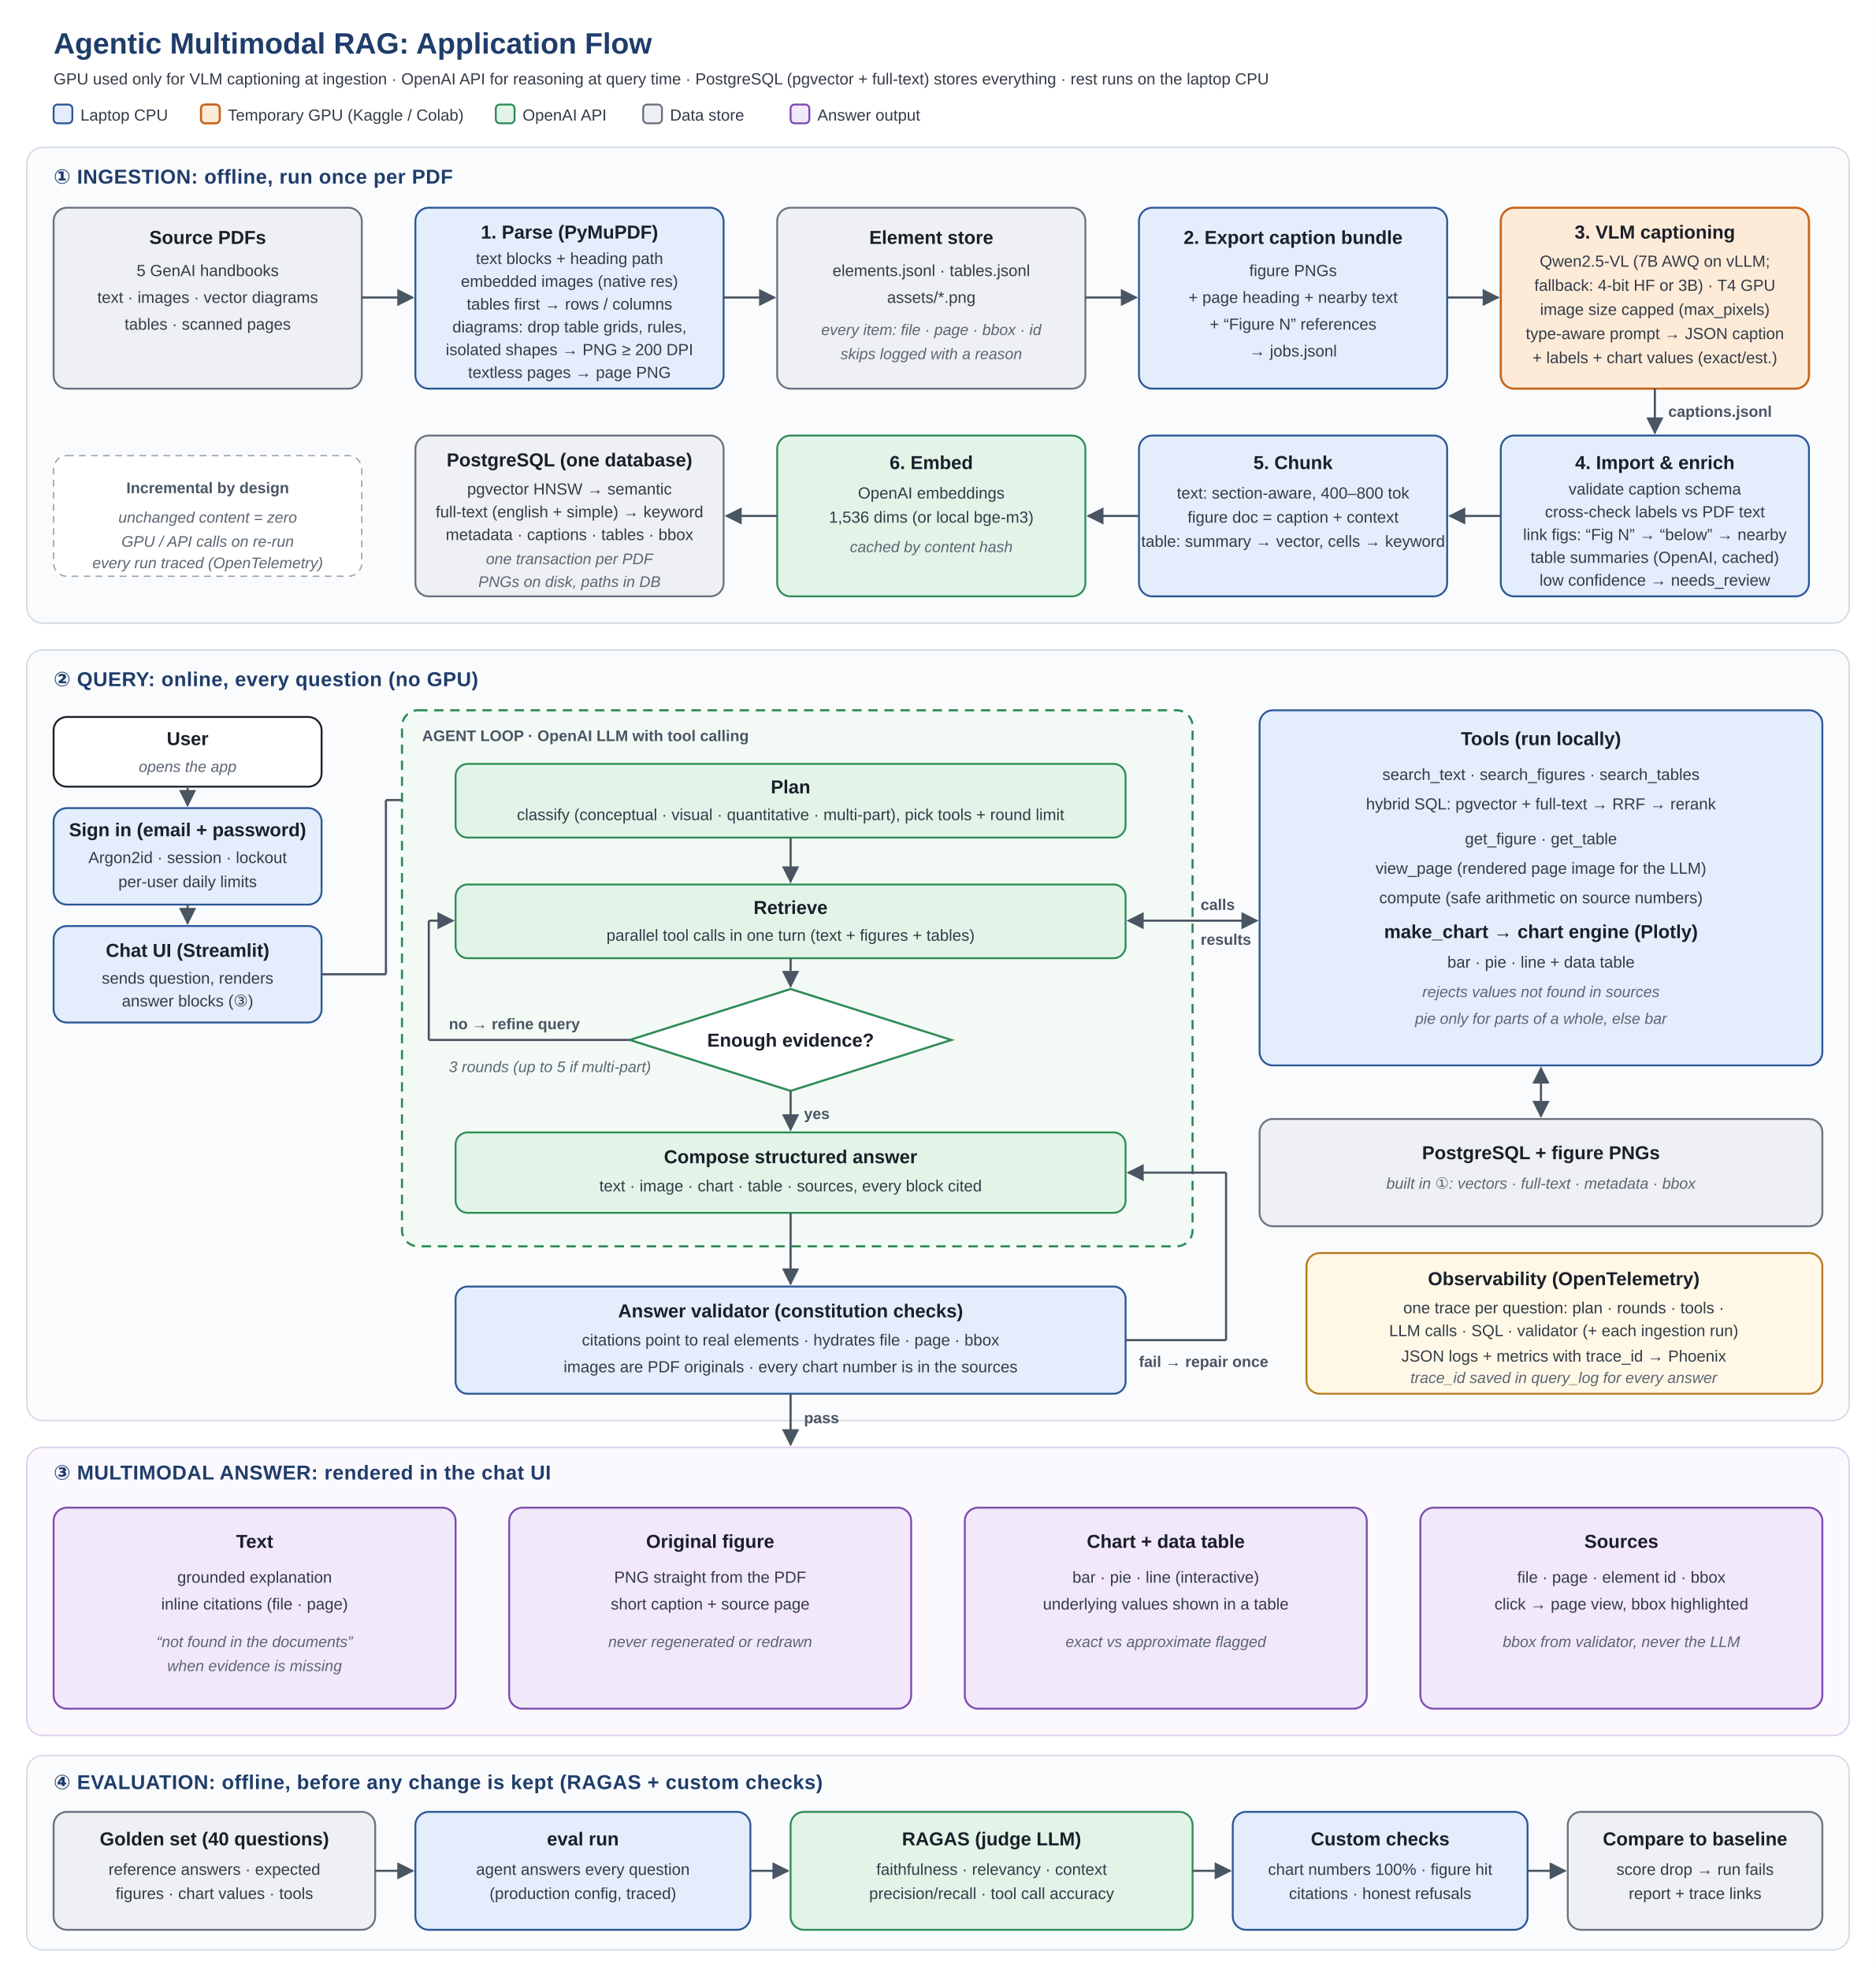
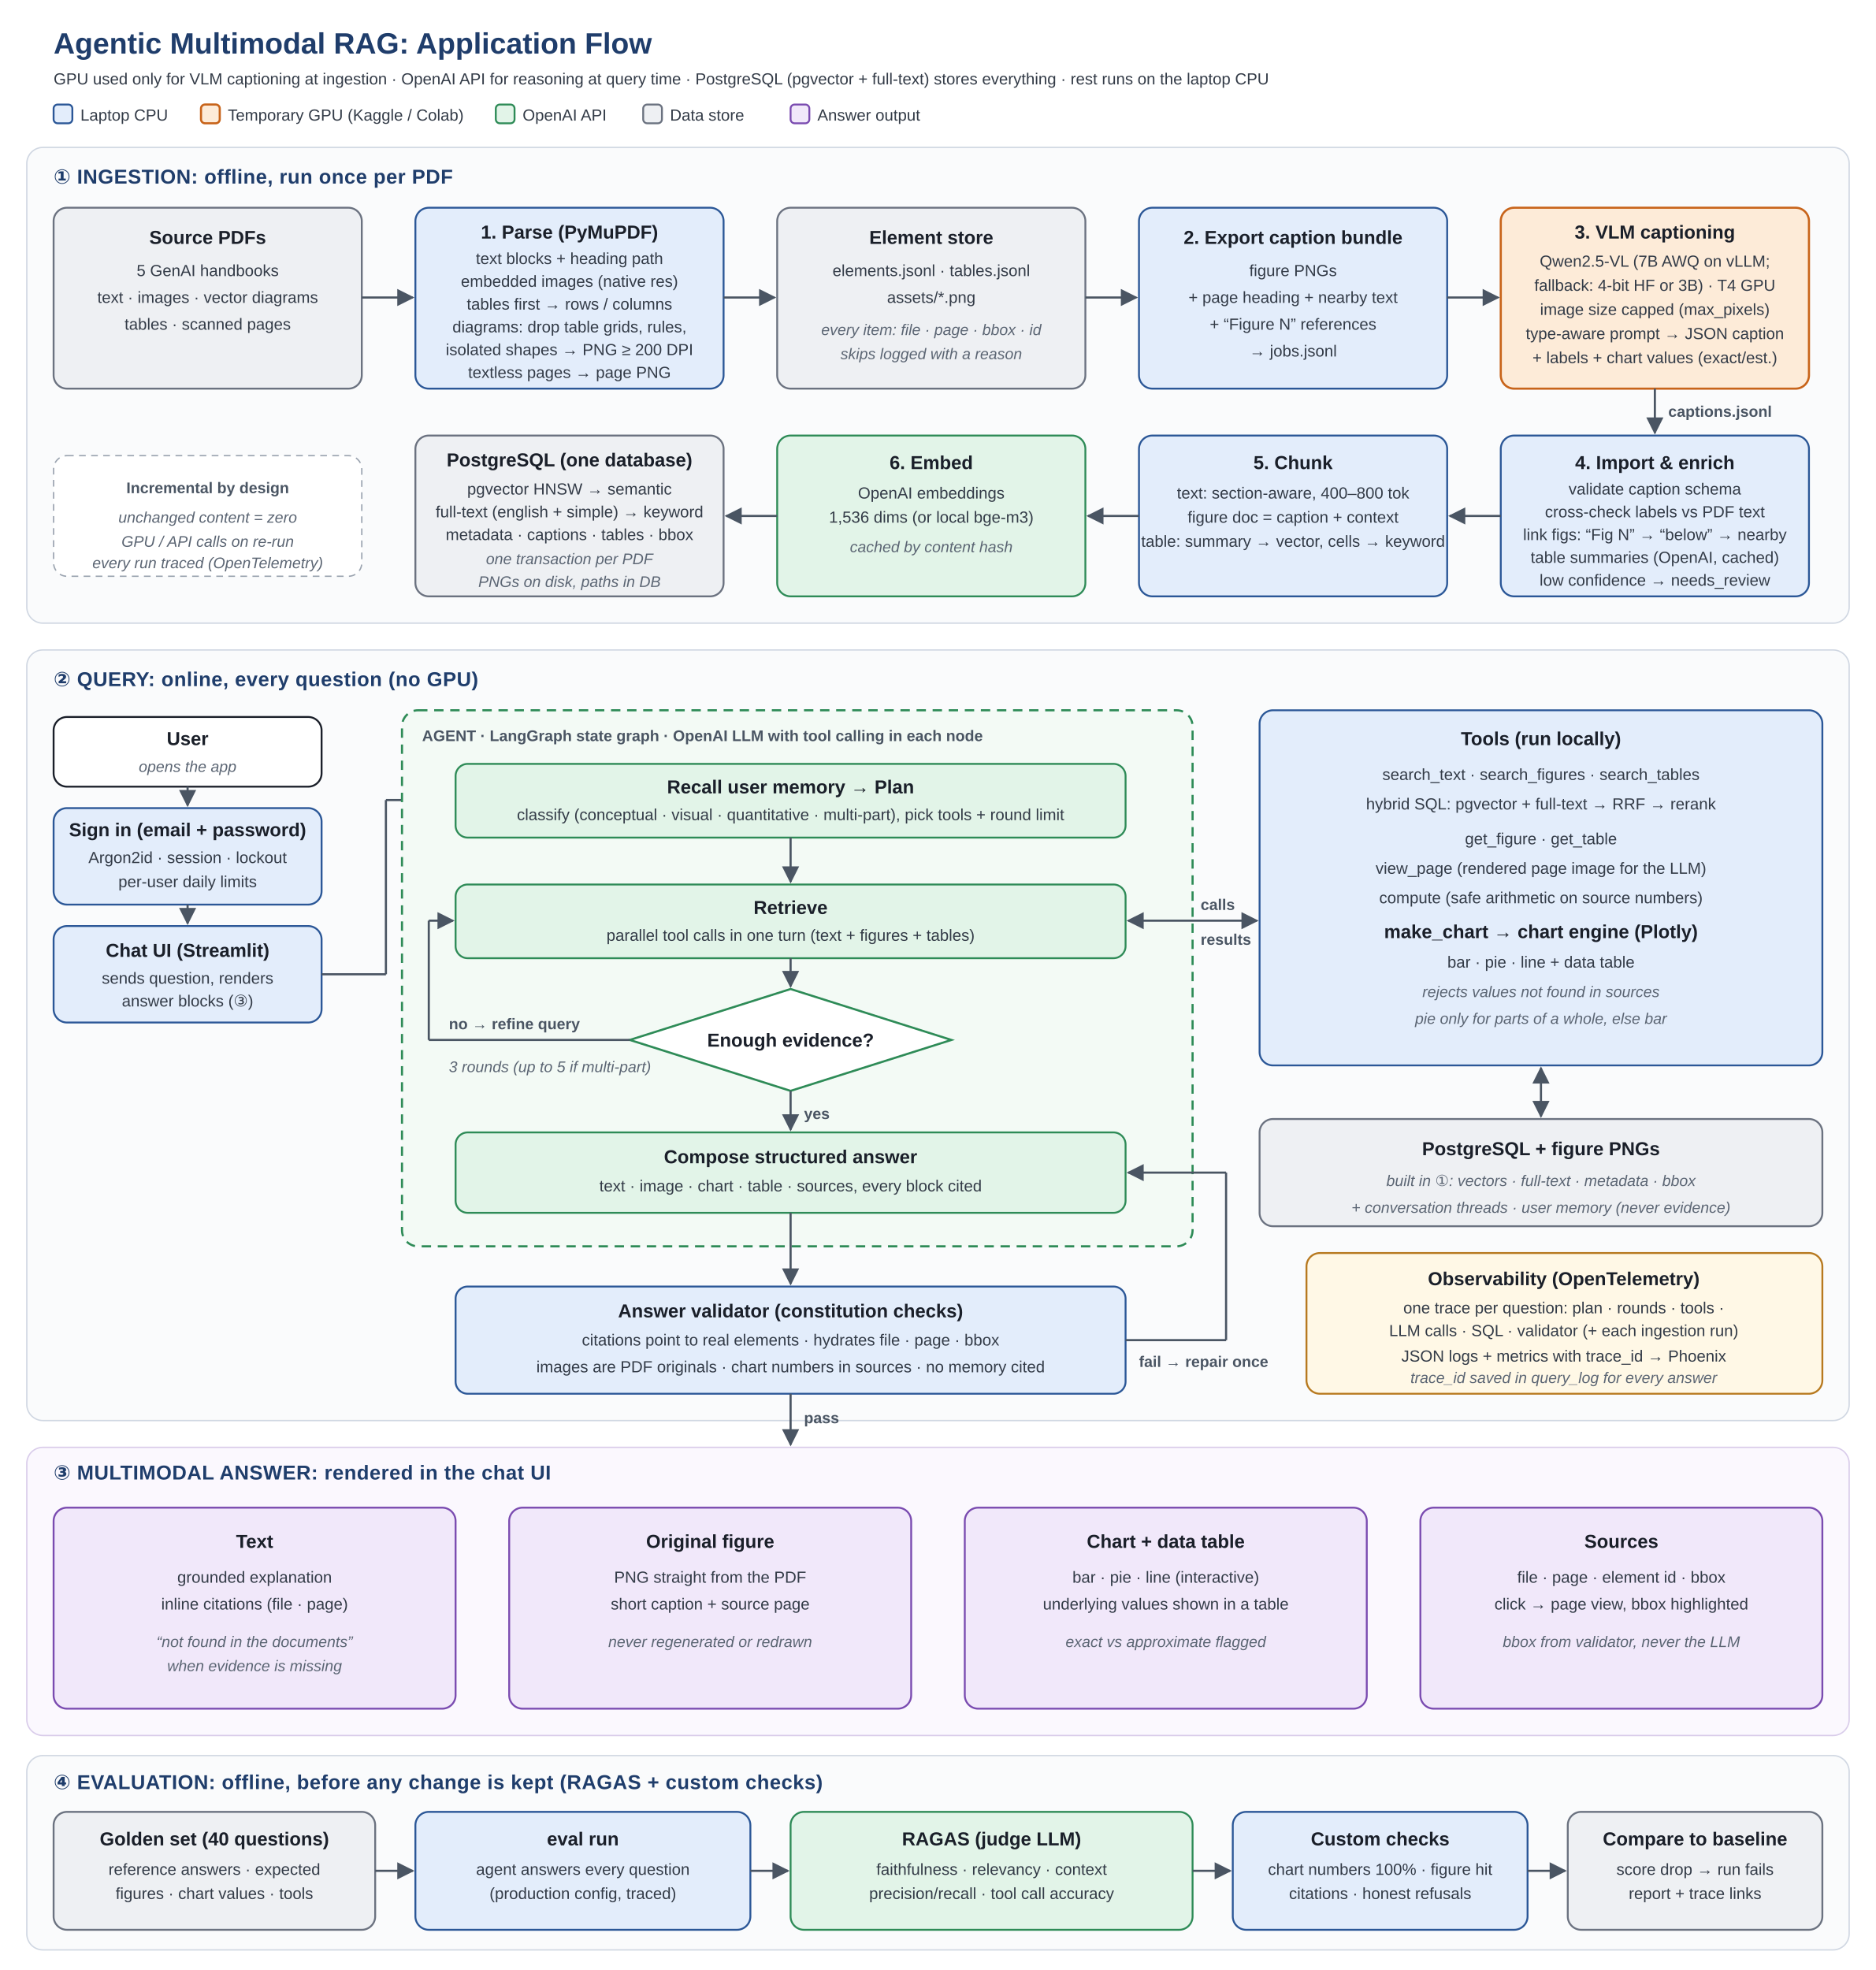
<svg xmlns="http://www.w3.org/2000/svg" width="1400" height="1470" viewBox="0 0 1400 1470" font-family="Segoe UI, Arial, sans-serif">
  <defs>
    <marker id="arr" viewBox="0 0 10 10" refX="9" refY="5" markerWidth="8" markerHeight="8" orient="auto-start-reverse">
      <path d="M0,0 L10,5 L0,10 z" fill="#4A5563" />
    </marker>
    <style>
      .t  { font-size: 14px; font-weight: 700; fill: #1A1F29; }
      .b  { font-size: 12px; fill: #333B47; }
      .s  { font-size: 11.5px; fill: #5B6573; font-style: italic; }
      .sec{ font-size: 15px; font-weight: 700; fill: #1F3D6B; letter-spacing: .3px; }
      .lbl{ font-size: 11.5px; fill: #4A5563; font-weight: 600; }
      .ln { stroke: #4A5563; stroke-width: 1.6; fill: none; }
      .cpu{ fill: #E3EDFB; stroke: #2B5797; stroke-width: 1.4; }
      .gpu{ fill: #FDEBD8; stroke: #C8641A; stroke-width: 1.6; }
      .api{ fill: #E2F4E8; stroke: #2E8B57; stroke-width: 1.4; }
      .sto{ fill: #EEF0F3; stroke: #6B7280; stroke-width: 1.4; }
      .out{ fill: #F1E8FA; stroke: #7A4BB0; stroke-width: 1.4; }
      .usr{ fill: #FFFFFF; stroke: #1A1F29; stroke-width: 1.4; }
    </style>
  </defs>
  <rect width="1400" height="1470" fill="#FFFFFF" />
  <text x="40" y="40" font-size="22" font-weight="700" fill="#1F3D6B">Agentic Multimodal RAG: Application Flow</text>
  <text x="40" y="63" class="b">GPU used only for VLM captioning at ingestion · OpenAI API for reasoning at query time · PostgreSQL (pgvector + full-text) stores everything · rest runs on the laptop CPU</text>
  <rect x="40" y="78" width="14" height="14" rx="3" class="cpu" />
  <text x="60" y="90" class="b">Laptop CPU</text>
  <rect x="150" y="78" width="14" height="14" rx="3" class="gpu" />
  <text x="170" y="90" class="b">Temporary GPU (Kaggle / Colab)</text>
  <rect x="370" y="78" width="14" height="14" rx="3" class="api" />
  <text x="390" y="90" class="b">OpenAI API</text>
  <rect x="480" y="78" width="14" height="14" rx="3" class="sto" />
  <text x="500" y="90" class="b">Data store</text>
  <rect x="590" y="78" width="14" height="14" rx="3" class="out" />
  <text x="610" y="90" class="b">Answer output</text>
  <rect x="20" y="110" width="1360" height="355" rx="12" fill="#FAFBFC" stroke="#D0D7E2" />
  <text x="40" y="137" class="sec">① INGESTION: offline, run once per PDF</text>
  <rect x="40" y="155" width="230" height="135" rx="10" class="sto" />
  <text x="155" y="182" text-anchor="middle" class="t">Source PDFs</text>
  <text x="155" y="206" text-anchor="middle" class="b">5 GenAI handbooks</text>
  <text x="155" y="226" text-anchor="middle" class="b">text · images · vector diagrams</text>
  <text x="155" y="246" text-anchor="middle" class="b">tables · scanned pages</text>
  <rect x="310" y="155" width="230" height="135" rx="10" class="cpu" />
  <text x="425" y="178" text-anchor="middle" class="t">1. Parse (PyMuPDF)</text>
  <text x="425" y="197" text-anchor="middle" class="b">text blocks + heading path</text>
  <text x="425" y="214" text-anchor="middle" class="b">embedded images (native res)</text>
  <text x="425" y="231" text-anchor="middle" class="b">tables first → rows / columns</text>
  <text x="425" y="248" text-anchor="middle" class="b">diagrams: drop table grids, rules,</text>
  <text x="425" y="265" text-anchor="middle" class="b">isolated shapes → PNG ≥ 200 DPI</text>
  <text x="425" y="282" text-anchor="middle" class="b">textless pages → page PNG</text>
  <rect x="580" y="155" width="230" height="135" rx="10" class="sto" />
  <text x="695" y="182" text-anchor="middle" class="t">Element store</text>
  <text x="695" y="206" text-anchor="middle" class="b">elements.jsonl · tables.jsonl</text>
  <text x="695" y="226" text-anchor="middle" class="b">assets/*.png</text>
  <text x="695" y="250" text-anchor="middle" class="s">every item: file · page · bbox · id</text>
  <text x="695" y="268" text-anchor="middle" class="s">skips logged with a reason</text>
  <rect x="850" y="155" width="230" height="135" rx="10" class="cpu" />
  <text x="965" y="182" text-anchor="middle" class="t">2. Export caption bundle</text>
  <text x="965" y="206" text-anchor="middle" class="b">figure PNGs</text>
  <text x="965" y="226" text-anchor="middle" class="b">+ page heading + nearby text</text>
  <text x="965" y="246" text-anchor="middle" class="b">+ “Figure N” references</text>
  <text x="965" y="266" text-anchor="middle" class="b">→ jobs.jsonl</text>
  <rect x="1120" y="155" width="230" height="135" rx="10" class="gpu" />
  <text x="1235" y="178" text-anchor="middle" class="t">3. VLM captioning</text>
  <text x="1235" y="199" text-anchor="middle" class="b">Qwen2.5-VL (7B AWQ on vLLM;</text>
  <text x="1235" y="217" text-anchor="middle" class="b">fallback: 4-bit HF or 3B) · T4 GPU</text>
  <text x="1235" y="235" text-anchor="middle" class="b">image size capped (max_pixels)</text>
  <text x="1235" y="253" text-anchor="middle" class="b">type-aware prompt → JSON caption</text>
  <text x="1235" y="271" text-anchor="middle" class="b">+ labels + chart values (exact/est.)</text>
  <line x1="270" y1="222" x2="308" y2="222" class="ln" marker-end="url(#arr)" />
  <line x1="540" y1="222" x2="578" y2="222" class="ln" marker-end="url(#arr)" />
  <line x1="810" y1="222" x2="848" y2="222" class="ln" marker-end="url(#arr)" />
  <line x1="1080" y1="222" x2="1118" y2="222" class="ln" marker-end="url(#arr)" />
  <line x1="1235" y1="290" x2="1235" y2="323" class="ln" marker-end="url(#arr)" />
  <text x="1245" y="311" class="lbl">captions.jsonl</text>
  <rect x="1120" y="325" width="230" height="120" rx="10" class="cpu" />
  <text x="1235" y="350" text-anchor="middle" class="t">4. Import &amp; enrich</text>
  <text x="1235" y="369" text-anchor="middle" class="b">validate caption schema</text>
  <text x="1235" y="386" text-anchor="middle" class="b">cross-check labels vs PDF text</text>
  <text x="1235" y="403" text-anchor="middle" class="b">link figs: “Fig N” → “below” → nearby</text>
  <text x="1235" y="420" text-anchor="middle" class="b">table summaries (OpenAI, cached)</text>
  <text x="1235" y="437" text-anchor="middle" class="b">low confidence → needs_review</text>
  <rect x="850" y="325" width="230" height="120" rx="10" class="cpu" />
  <text x="965" y="350" text-anchor="middle" class="t">5. Chunk</text>
  <text x="965" y="372" text-anchor="middle" class="b">text: section-aware, 400–800 tok</text>
  <text x="965" y="390" text-anchor="middle" class="b">figure doc = caption + context</text>
  <text x="965" y="408" text-anchor="middle" class="b">table: summary → vector, cells → keyword</text>
  <rect x="580" y="325" width="230" height="120" rx="10" class="api" />
  <text x="695" y="350" text-anchor="middle" class="t">6. Embed</text>
  <text x="695" y="372" text-anchor="middle" class="b">OpenAI embeddings</text>
  <text x="695" y="390" text-anchor="middle" class="b">1,536 dims (or local bge-m3)</text>
  <text x="695" y="412" text-anchor="middle" class="s">cached by content hash</text>
  <rect x="310" y="325" width="230" height="120" rx="10" class="sto" />
  <text x="425" y="348" text-anchor="middle" class="t">PostgreSQL (one database)</text>
  <text x="425" y="369" text-anchor="middle" class="b">pgvector HNSW → semantic</text>
  <text x="425" y="386" text-anchor="middle" class="b">full-text (english + simple) → keyword</text>
  <text x="425" y="403" text-anchor="middle" class="b">metadata · captions · tables · bbox</text>
  <text x="425" y="421" text-anchor="middle" class="s">one transaction per PDF</text>
  <text x="425" y="438" text-anchor="middle" class="s">PNGs on disk, paths in DB</text>
  <rect x="40" y="340" width="230" height="90" rx="10" fill="#FFFFFF" stroke="#9AA3AF" stroke-dasharray="5 4" />
  <text x="155" y="368" text-anchor="middle" class="lbl">Incremental by design</text>
  <text x="155" y="390" text-anchor="middle" class="s">unchanged content = zero</text>
  <text x="155" y="408" text-anchor="middle" class="s">GPU / API calls on re-run</text>
  <text x="155" y="424" text-anchor="middle" class="s">every run traced (OpenTelemetry)</text>
  <line x1="1120" y1="385" x2="1082" y2="385" class="ln" marker-end="url(#arr)" />
  <line x1="850" y1="385" x2="812" y2="385" class="ln" marker-end="url(#arr)" />
  <line x1="580" y1="385" x2="542" y2="385" class="ln" marker-end="url(#arr)" />
  <rect x="20" y="485" width="1360" height="575" rx="12" fill="#FAFBFC" stroke="#D0D7E2" />
  <text x="40" y="512" class="sec">② QUERY: online, every question (no GPU)</text>
  <rect x="40" y="535" width="200" height="52" rx="10" class="usr" />
  <text x="140" y="556" text-anchor="middle" class="t">User</text>
  <text x="140" y="576" text-anchor="middle" class="s">opens the app</text>
  <rect x="40" y="691" width="200" height="72" rx="10" class="cpu" />
  <text x="140" y="714" text-anchor="middle" class="t">Chat UI (Streamlit)</text>
  <text x="140" y="734" text-anchor="middle" class="b">sends question, renders</text>
  <text x="140" y="751" text-anchor="middle" class="b">answer blocks (③)</text>
  <line x1="140" y1="587" x2="140" y2="601" class="ln" marker-end="url(#arr)" />
  <rect x="40" y="603" width="200" height="72" rx="10" class="cpu" />
  <text x="140" y="624" text-anchor="middle" class="t">Sign in (email + password)</text>
  <text x="140" y="644" text-anchor="middle" class="b">Argon2id · session · lockout</text>
  <text x="140" y="662" text-anchor="middle" class="b">per-user daily limits</text>
  <line x1="140" y1="675" x2="140" y2="689" class="ln" marker-end="url(#arr)" />
  <line x1="240" y1="727" x2="288" y2="727" class="ln" />
  <line x1="288" y1="727" x2="288" y2="597" class="ln" />
  <line x1="288" y1="597" x2="338" y2="597" class="ln" marker-end="url(#arr)" />
  <rect x="300" y="530" width="590" height="400" rx="12" fill="#F3FAF5" stroke="#2E8B57" stroke-width="1.6" stroke-dasharray="7 5" />
-   <text x="315" y="553" class="lbl" fill="#2E8B57">AGENT LOOP · OpenAI LLM with tool calling</text>
+   <text x="315" y="553" class="lbl" fill="#2E8B57">AGENT · LangGraph state graph · OpenAI LLM with tool calling in each node</text>
  <rect x="340" y="570" width="500" height="55" rx="9" class="api" />
-   <text x="590" y="592" text-anchor="middle" class="t">Plan</text>
+   <text x="590" y="592" text-anchor="middle" class="t">Recall user memory → Plan</text>
  <text x="590" y="612" text-anchor="middle" class="b">classify (conceptual · visual · quantitative · multi-part), pick tools + round limit</text>
  <rect x="340" y="660" width="500" height="55" rx="9" class="api" />
  <text x="590" y="682" text-anchor="middle" class="t">Retrieve</text>
  <text x="590" y="702" text-anchor="middle" class="b">parallel tool calls in one turn (text + figures + tables)</text>
  <polygon points="470,776 590,738 710,776 590,814" fill="#FFFFFF" stroke="#2E8B57" stroke-width="1.6" />
  <text x="590" y="781" text-anchor="middle" class="t">Enough evidence?</text>
  <rect x="340" y="845" width="500" height="60" rx="9" class="api" />
  <text x="590" y="868" text-anchor="middle" class="t">Compose structured answer</text>
  <text x="590" y="889" text-anchor="middle" class="b">text · image · chart · table · sources, every block cited</text>
  <line x1="590" y1="625" x2="590" y2="658" class="ln" marker-end="url(#arr)" />
  <line x1="590" y1="715" x2="590" y2="736" class="ln" marker-end="url(#arr)" />
  <line x1="590" y1="814" x2="590" y2="843" class="ln" marker-end="url(#arr)" />
  <text x="600" y="835" class="lbl">yes</text>
  <line x1="470" y1="776" x2="320" y2="776" class="ln" />
  <line x1="320" y1="776" x2="320" y2="687" class="ln" />
  <line x1="320" y1="687" x2="338" y2="687" class="ln" marker-end="url(#arr)" />
  <text x="335" y="768" class="lbl">no → refine query</text>
  <text x="335" y="800" class="s">3 rounds (up to 5 if multi-part)</text>
  <rect x="940" y="530" width="420" height="265" rx="10" class="cpu" />
  <text x="1150" y="556" text-anchor="middle" class="t">Tools (run locally)</text>
  <text x="1150" y="582" text-anchor="middle" class="b">search_text · search_figures · search_tables</text>
  <text x="1150" y="604" text-anchor="middle" class="b">hybrid SQL: pgvector + full-text → RRF → rerank</text>
  <text x="1150" y="630" text-anchor="middle" class="b">get_figure · get_table</text>
  <text x="1150" y="652" text-anchor="middle" class="b">view_page (rendered page image for the LLM)</text>
  <text x="1150" y="674" text-anchor="middle" class="b">compute (safe arithmetic on source numbers)</text>
  <text x="1150" y="700" text-anchor="middle" class="t">make_chart → chart engine (Plotly)</text>
  <text x="1150" y="722" text-anchor="middle" class="b">bar · pie · line + data table</text>
  <text x="1150" y="744" text-anchor="middle" class="s">rejects values not found in sources</text>
  <text x="1150" y="764" text-anchor="middle" class="s">pie only for parts of a whole, else bar</text>
  <line x1="842" y1="687" x2="938" y2="687" class="ln" marker-start="url(#arr)" marker-end="url(#arr)" />
  <text x="896" y="679" class="lbl">calls</text>
  <text x="896" y="705" class="lbl">results</text>
  <rect x="940" y="835" width="420" height="80" rx="10" class="sto" />
-   <text x="1150" y="865" text-anchor="middle" class="t">PostgreSQL + figure PNGs</text>
-   <text x="1150" y="887" text-anchor="middle" class="s">built in ①: vectors · full-text · metadata · bbox</text>
+   <text x="1150" y="862" text-anchor="middle" class="t">PostgreSQL + figure PNGs</text>
+   <text x="1150" y="885" text-anchor="middle" class="s">built in ①: vectors · full-text · metadata · bbox</text>
+   <text x="1150" y="905" text-anchor="middle" class="s">+ conversation threads · user memory (never evidence)</text>
  <line x1="1150" y1="797" x2="1150" y2="833" class="ln" marker-start="url(#arr)" marker-end="url(#arr)" />
  <rect x="975" y="935" width="385" height="105" rx="10" fill="#FFF8E6" stroke="#B7791F" stroke-width="1.4" />
  <text x="1167" y="959" text-anchor="middle" class="t">Observability (OpenTelemetry)</text>
  <text x="1167" y="980" text-anchor="middle" class="b">one trace per question: plan · rounds · tools ·</text>
  <text x="1167" y="997" text-anchor="middle" class="b">LLM calls · SQL · validator (+ each ingestion run)</text>
  <text x="1167" y="1016" text-anchor="middle" class="b">JSON logs + metrics with trace_id → Phoenix</text>
  <text x="1167" y="1032" text-anchor="middle" class="s">trace_id saved in query_log for every answer</text>
  <rect x="340" y="960" width="500" height="80" rx="9" class="cpu" />
  <text x="590" y="983" text-anchor="middle" class="t">Answer validator (constitution checks)</text>
  <text x="590" y="1004" text-anchor="middle" class="b">citations point to real elements · hydrates file · page · bbox</text>
-   <text x="590" y="1024" text-anchor="middle" class="b">images are PDF originals · every chart number is in the sources</text>
+   <text x="590" y="1024" text-anchor="middle" class="b">images are PDF originals · chart numbers in sources · no memory cited</text>
  <line x1="590" y1="905" x2="590" y2="958" class="ln" marker-end="url(#arr)" />
  <line x1="840" y1="1000" x2="915" y2="1000" class="ln" />
  <line x1="915" y1="1000" x2="915" y2="875" class="ln" />
  <line x1="915" y1="875" x2="842" y2="875" class="ln" marker-end="url(#arr)" />
  <text x="850" y="1020" class="lbl">fail → repair once</text>
  <line x1="590" y1="1040" x2="590" y2="1078" class="ln" marker-end="url(#arr)" />
  <text x="600" y="1062" class="lbl">pass</text>
  <rect x="20" y="1080" width="1360" height="215" rx="12" fill="#FBF8FE" stroke="#D9CCEA" />
  <text x="40" y="1104" class="sec" fill="#5B3A8C">③ MULTIMODAL ANSWER: rendered in the chat UI</text>
  <rect x="40" y="1125" width="300" height="150" rx="10" class="out" />
  <text x="190" y="1155" text-anchor="middle" class="t">Text</text>
  <text x="190" y="1181" text-anchor="middle" class="b">grounded explanation</text>
  <text x="190" y="1201" text-anchor="middle" class="b">inline citations (file · page)</text>
  <text x="190" y="1229" text-anchor="middle" class="s">“not found in the documents”</text>
  <text x="190" y="1247" text-anchor="middle" class="s">when evidence is missing</text>
  <rect x="380" y="1125" width="300" height="150" rx="10" class="out" />
  <text x="530" y="1155" text-anchor="middle" class="t">Original figure</text>
  <text x="530" y="1181" text-anchor="middle" class="b">PNG straight from the PDF</text>
  <text x="530" y="1201" text-anchor="middle" class="b">short caption + source page</text>
  <text x="530" y="1229" text-anchor="middle" class="s">never regenerated or redrawn</text>
  <rect x="720" y="1125" width="300" height="150" rx="10" class="out" />
  <text x="870" y="1155" text-anchor="middle" class="t">Chart + data table</text>
  <text x="870" y="1181" text-anchor="middle" class="b">bar · pie · line (interactive)</text>
  <text x="870" y="1201" text-anchor="middle" class="b">underlying values shown in a table</text>
  <text x="870" y="1229" text-anchor="middle" class="s">exact vs approximate flagged</text>
  <rect x="1060" y="1125" width="300" height="150" rx="10" class="out" />
  <text x="1210" y="1155" text-anchor="middle" class="t">Sources</text>
  <text x="1210" y="1181" text-anchor="middle" class="b">file · page · element id · bbox</text>
  <text x="1210" y="1201" text-anchor="middle" class="b">click → page view, bbox highlighted</text>
  <text x="1210" y="1229" text-anchor="middle" class="s">bbox from validator, never the LLM</text>
  <rect x="20" y="1310" width="1360" height="145" rx="12" fill="#FAFBFC" stroke="#D0D7E2" />
  <text x="40" y="1335" class="sec">④ EVALUATION: offline, before any change is kept (RAGAS + custom checks)</text>
  <rect x="40" y="1352" width="240" height="88" rx="10" class="sto" />
  <text x="160.0" y="1377" text-anchor="middle" class="t">Golden set (40 questions)</text>
  <text x="160.0" y="1399" text-anchor="middle" class="b">reference answers · expected</text>
  <text x="160.0" y="1417" text-anchor="middle" class="b">figures · chart values · tools</text>
  <rect x="310" y="1352" width="250" height="88" rx="10" class="cpu" />
  <text x="435.0" y="1377" text-anchor="middle" class="t">eval run</text>
  <text x="435.0" y="1399" text-anchor="middle" class="b">agent answers every question</text>
  <text x="435.0" y="1417" text-anchor="middle" class="b">(production config, traced)</text>
  <rect x="590" y="1352" width="300" height="88" rx="10" class="api" />
  <text x="740.0" y="1377" text-anchor="middle" class="t">RAGAS (judge LLM)</text>
  <text x="740.0" y="1399" text-anchor="middle" class="b">faithfulness · relevancy · context</text>
  <text x="740.0" y="1417" text-anchor="middle" class="b">precision/recall · tool call accuracy</text>
  <rect x="920" y="1352" width="220" height="88" rx="10" class="cpu" />
  <text x="1030.0" y="1377" text-anchor="middle" class="t">Custom checks</text>
  <text x="1030.0" y="1399" text-anchor="middle" class="b">chart numbers 100% · figure hit</text>
  <text x="1030.0" y="1417" text-anchor="middle" class="b">citations · honest refusals</text>
  <rect x="1170" y="1352" width="190" height="88" rx="10" class="sto" />
  <text x="1265.0" y="1377" text-anchor="middle" class="t">Compare to baseline</text>
  <text x="1265.0" y="1399" text-anchor="middle" class="b">score drop → run fails</text>
  <text x="1265.0" y="1417" text-anchor="middle" class="b">report + trace links</text>
  <line x1="280" y1="1396" x2="308" y2="1396" class="ln" marker-end="url(#arr)" />
  <line x1="560" y1="1396" x2="588" y2="1396" class="ln" marker-end="url(#arr)" />
  <line x1="890" y1="1396" x2="918" y2="1396" class="ln" marker-end="url(#arr)" />
  <line x1="1140" y1="1396" x2="1168" y2="1396" class="ln" marker-end="url(#arr)" />
</svg>
